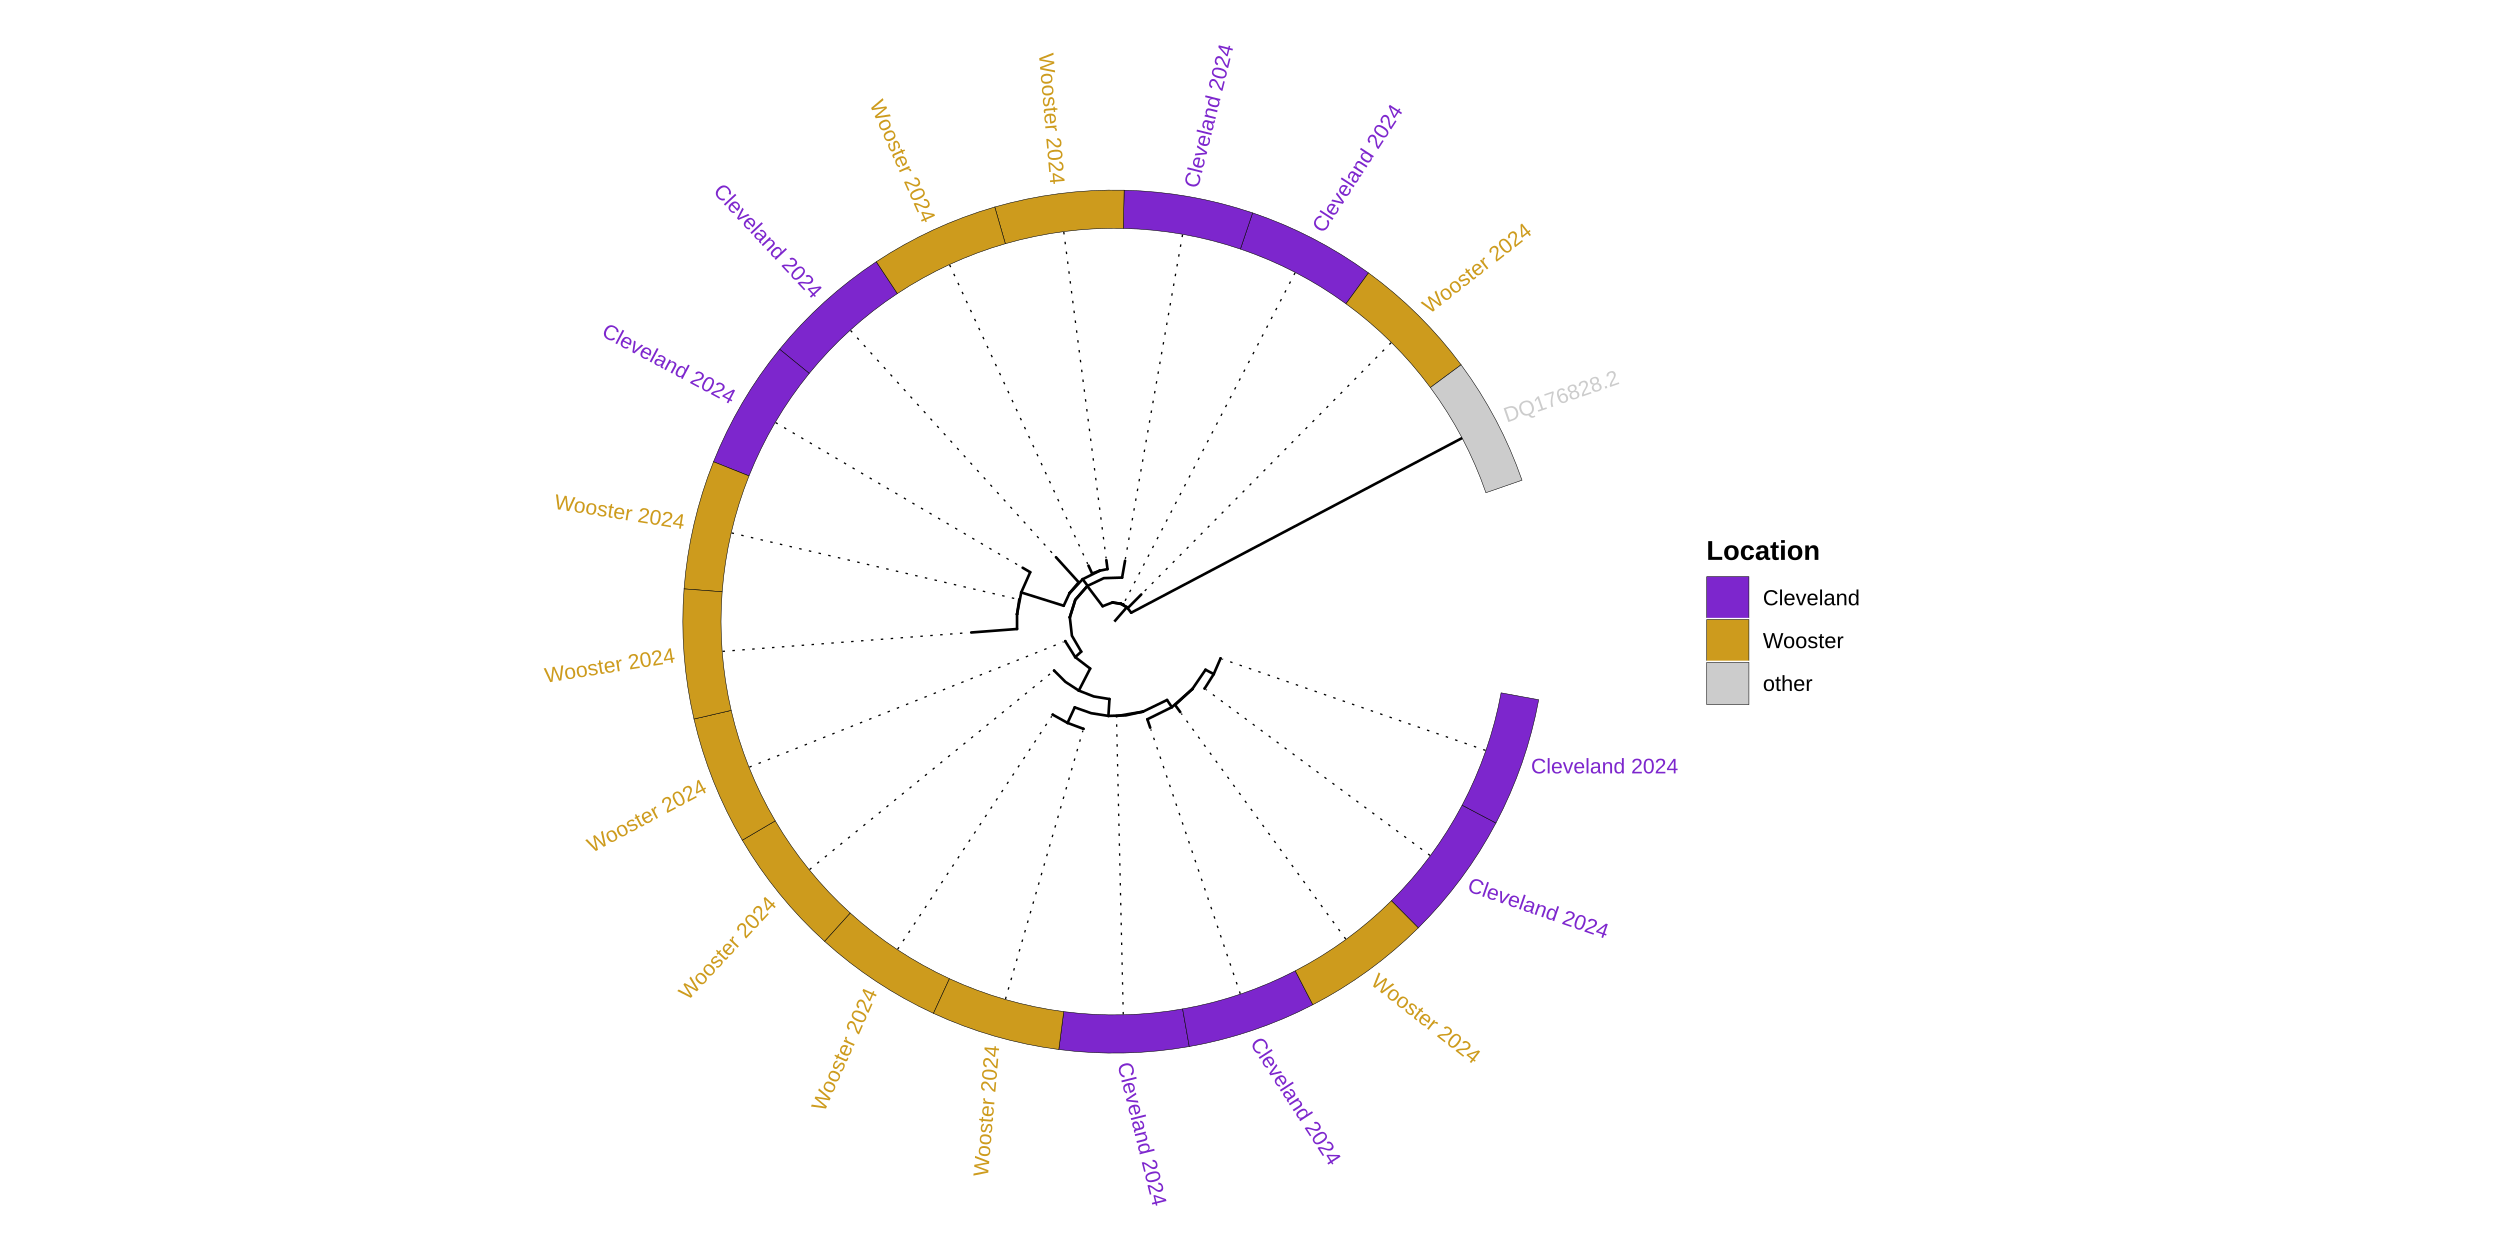
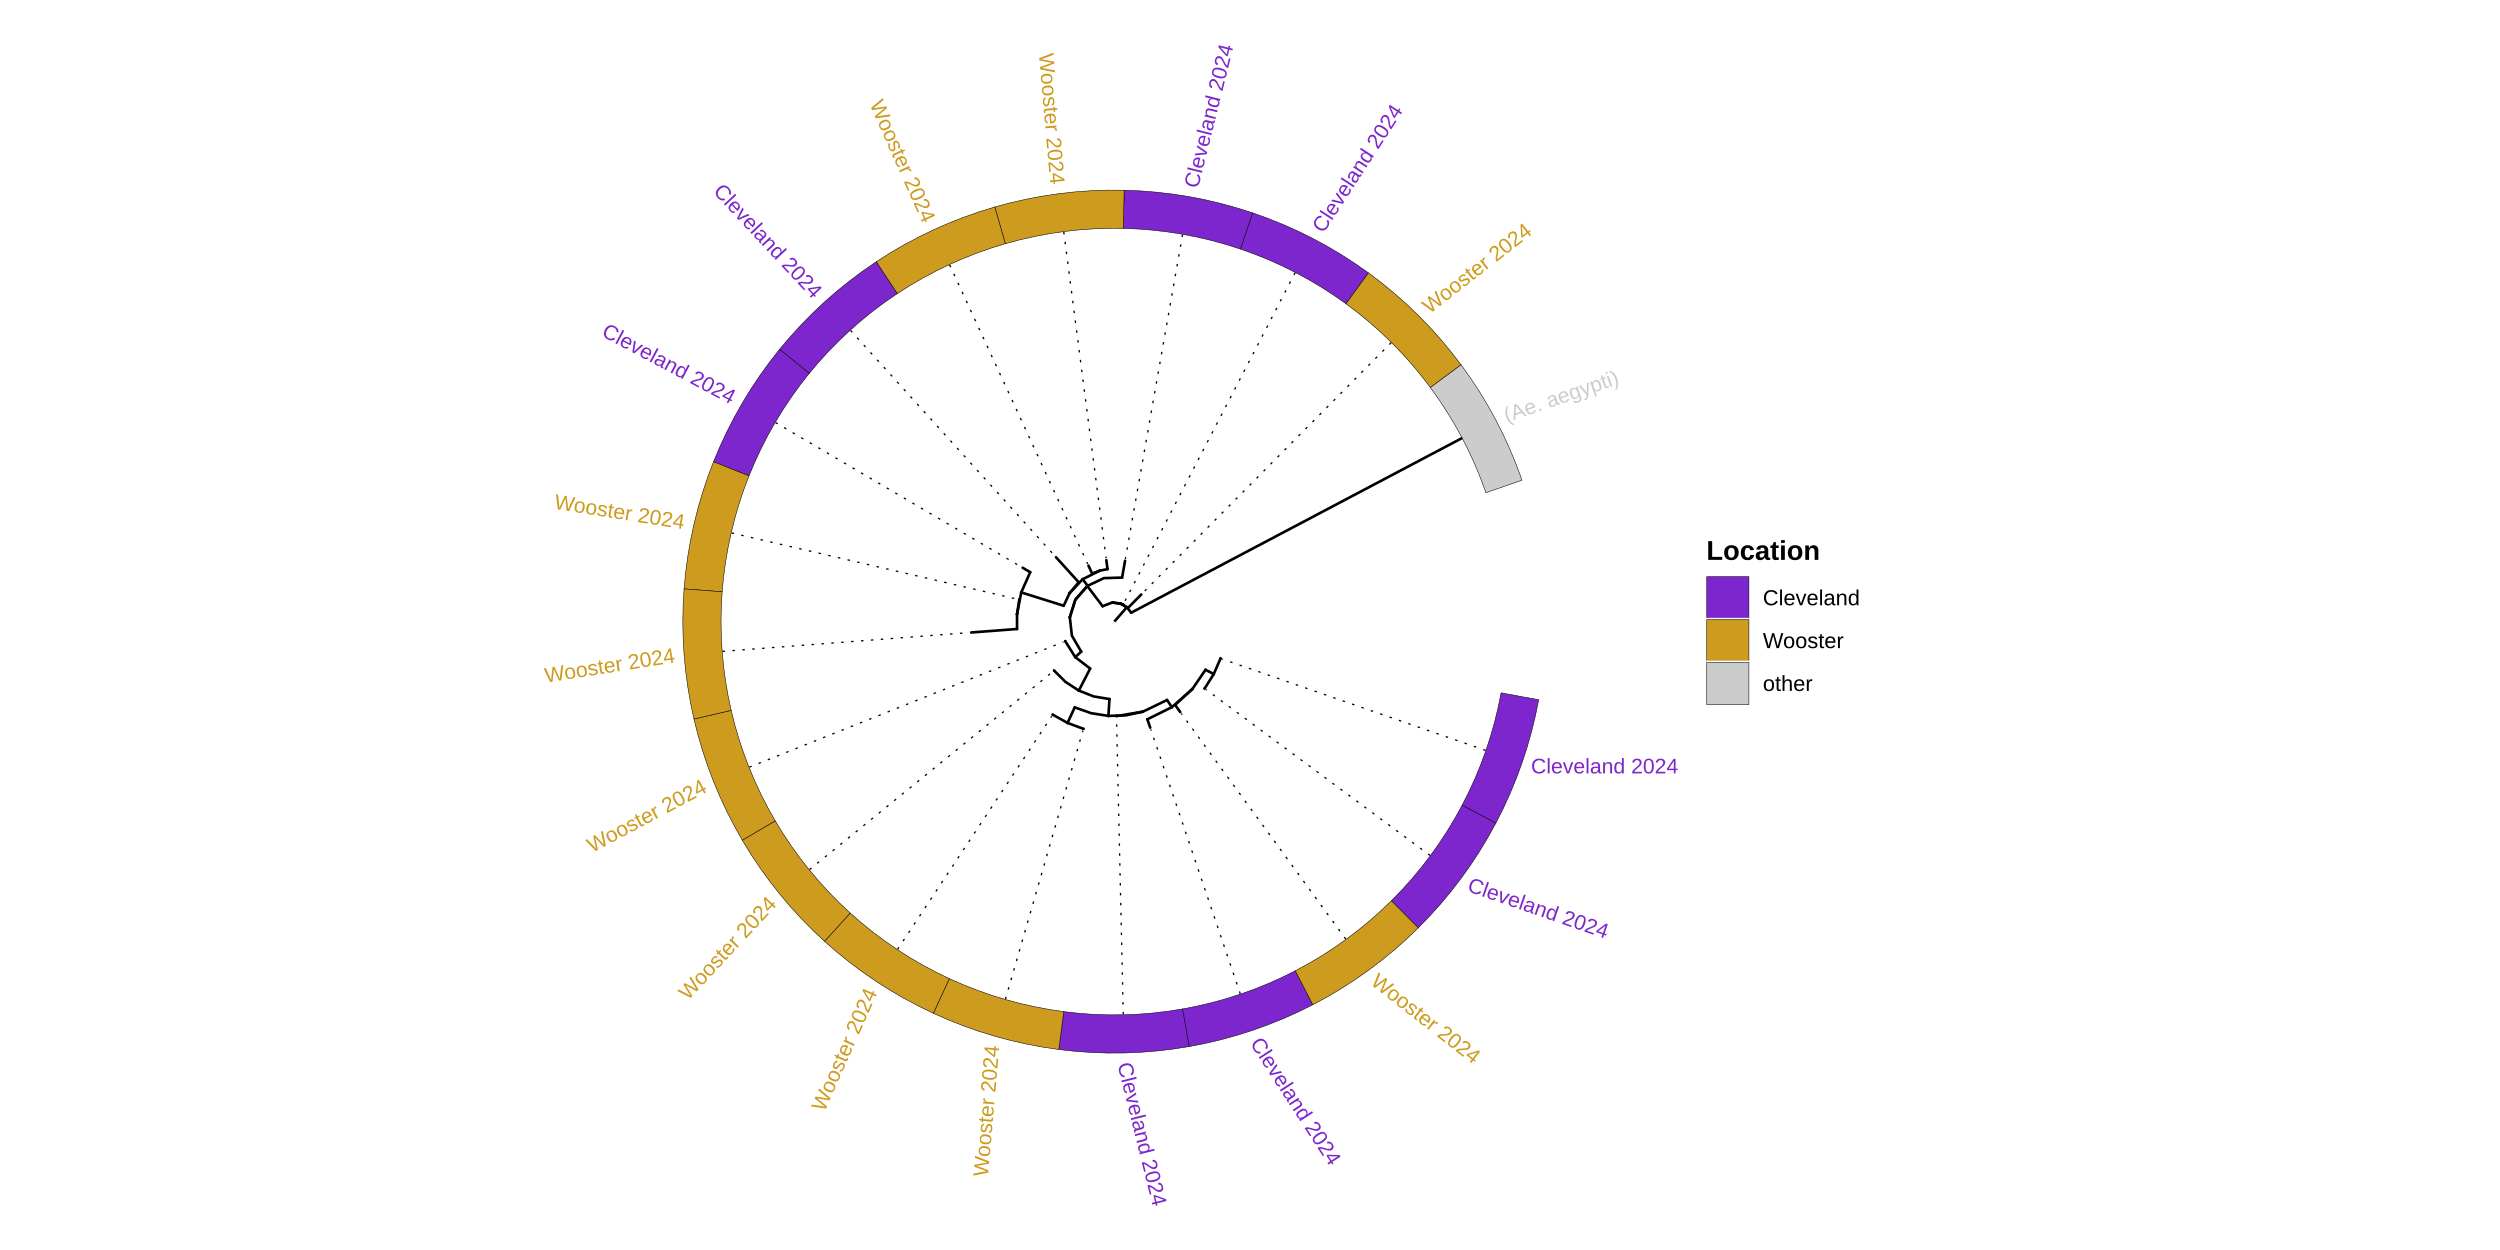
<svg xmlns="http://www.w3.org/2000/svg" width="1008.00pt" height="504.00pt" viewBox="0 0 1008.00 504.00">
  <g class="svglite">
    <defs>
      <style type="text/css">
    .svglite line, .svglite polyline, .svglite polygon, .svglite path, .svglite rect, .svglite circle {
      fill: none;
      stroke: #000000;
      stroke-linecap: round;
      stroke-linejoin: round;
      stroke-miterlimit: 10.00;
    }
    .svglite text {
      white-space: pre;
    }
    .svglite g.glyphgroup path {
      fill: inherit;
      stroke: none;
    }
  </style>
    </defs>
    <rect width="100%" height="100%" style="stroke: none; fill: #FFFFFF;" />
    <defs>
      <clipPath id="cpMC4wMHwxMDA4LjAwfDAuMDB8NTA0LjAw">
        <rect x="0.00" y="0.00" width="1008.00" height="504.00" />
      </clipPath>
    </defs>
    <g clip-path="url(#cpMC4wMHwxMDA4LjAwfDAuMDB8NTA0LjAw)">
</g>
    <defs>
      <clipPath id="cpMjI0LjI3fDc4My43M3wwLjAwfDUwNC4wMA==">
        <rect x="224.27" y="0.00" width="559.46" height="504.00" />
      </clipPath>
    </defs>
    <g clip-path="url(#cpMjI0LjI3fDc4My43M3wwLjAwfDUwNC4wMA==)">
      <rect x="224.27" y="0.00" width="559.46" height="504.00" style="stroke-width: 1.07; stroke: #FFFFFF; fill: #FFFFFF;" />
    </g>
    <g clip-path="url(#cpMC4wMHwxMDA4LjAwfDAuMDB8NTA0LjAw)">
      <rect x="227.01" y="28.35" width="444.57" height="444.57" style="stroke-width: 1.07; stroke: #FFFFFF; fill: #FFFFFF;" />
      <polyline points="485.72,277.60 485.72,277.60 " style="stroke-width: 1.07;" />
      <polyline points="492.12,265.48 492.12,265.48 " style="stroke-width: 1.07;" />
      <polyline points="450.16,288.72 450.16,288.72 " style="stroke-width: 1.07;" />
      <polyline points="425.02,270.38 425.02,270.38 " style="stroke-width: 1.07;" />
      <polyline points="429.51,258.52 429.51,258.52 " style="stroke-width: 1.07;" />
      <polyline points="452.88,243.71 452.88,243.71 " style="stroke-width: 1.07;" />
      <polyline points="454.72,245.17 460.14,239.71 " style="stroke-width: 1.07;" />
      <polyline points="456.10,247.04 461.55,244.16 467.00,241.29 472.44,238.41 477.89,235.54 483.34,232.66 488.78,229.79 494.23,226.91 499.67,224.04 505.12,221.16 510.57,218.29 516.01,215.41 521.46,212.54 526.91,209.67 532.35,206.79 537.80,203.92 543.25,201.04 548.69,198.17 554.14,195.29 559.58,192.42 565.03,189.54 570.48,186.67 575.92,183.79 581.37,180.92 586.82,178.04 592.26,175.17 " style="stroke-width: 1.07;" />
      <polyline points="452.43,232.88 453.62,226.10 " style="stroke-width: 1.07;" />
      <polyline points="434.93,234.78 430.36,229.73 425.78,224.68 " style="stroke-width: 1.07;" />
      <polyline points="415.38,230.71 412.35,228.93 " style="stroke-width: 1.07;" />
      <polyline points="410.97,241.75 410.97,241.75 " style="stroke-width: 1.07;" />
      <polyline points="410.07,253.61 403.92,254.08 397.77,254.55 391.61,255.02 " style="stroke-width: 1.07;" />
      <polyline points="446.55,229.46 446.08,225.86 " style="stroke-width: 1.07;" />
      <polyline points="440.35,231.25 438.87,228.06 " style="stroke-width: 1.07;" />
      <polyline points="424.47,288.16 424.47,288.16 " style="stroke-width: 1.07;" />
      <polyline points="436.83,293.87 436.83,293.87 " style="stroke-width: 1.07;" />
      <polyline points="462.62,290.01 463.76,293.38 " style="stroke-width: 1.07;" />
      <polyline points="473.79,284.23 475.87,287.09 " style="stroke-width: 1.07;" />
      <polyline points="454.35,244.82 454.35,244.82 " style="stroke-width: 1.07;" />
      <polyline points="486.07,270.04 489.38,271.79 " style="stroke-width: 1.07;" />
      <polyline points="480.73,277.83 480.74,277.84 " style="stroke-width: 1.07;" />
      <polyline points="470.55,282.24 472.49,285.13 " style="stroke-width: 1.07;" />
      <polyline points="460.82,286.94 460.82,286.94 " style="stroke-width: 1.07;" />
      <polyline points="447.34,281.86 446.91,288.65 " style="stroke-width: 1.07;" />
      <polyline points="439.55,269.57 434.98,278.45 " style="stroke-width: 1.07;" />
      <polyline points="435.95,262.75 433.53,264.95 " style="stroke-width: 1.07;" />
      <polyline points="431.35,248.90 431.35,248.90 " style="stroke-width: 1.07;" />
      <polyline points="444.58,244.43 438.39,236.28 " style="stroke-width: 1.07;" />
      <polyline points="448.63,242.96 448.63,242.87 " style="stroke-width: 1.07;" />
      <polyline points="438.51,236.18 436.53,233.53 " style="stroke-width: 1.07;" />
      <polyline points="431.32,239.13 431.27,239.10 " style="stroke-width: 1.07;" />
      <polyline points="428.88,244.24 420.32,241.55 411.76,238.87 " style="stroke-width: 1.07;" />
      <polyline points="410.07,247.65 410.07,247.65 " style="stroke-width: 1.07;" />
      <polyline points="443.38,230.12 443.38,230.12 " style="stroke-width: 1.07;" />
      <polyline points="433.33,285.22 430.43,291.48 " style="stroke-width: 1.07;" />
      <polyline points="451.92,243.39 451.92,243.39 " style="stroke-width: 1.07;" />
      <polyline points="489.38,271.79 485.72,277.60 " style="stroke-width: 1.07;" />
      <polyline points="489.38,271.79 492.12,265.48 " style="stroke-width: 1.07;" />
      <polyline points="460.82,286.94 450.16,288.72 " style="stroke-width: 1.07;" />
      <polyline points="434.98,278.45 429.58,274.93 425.02,270.38 " style="stroke-width: 1.07;" />
      <polyline points="433.53,264.95 429.51,258.52 " style="stroke-width: 1.07;" />
      <polyline points="448.63,242.87 452.88,243.71 " style="stroke-width: 1.07;" />
      <polyline points="451.92,243.39 454.72,245.17 " style="stroke-width: 1.07;" />
      <polyline points="454.35,244.82 456.10,247.04 " style="stroke-width: 1.07;" />
      <polyline points="438.39,236.28 445.05,233.11 452.43,232.88 " style="stroke-width: 1.07;" />
      <polyline points="431.27,239.10 434.93,234.78 " style="stroke-width: 1.07;" />
      <polyline points="411.76,238.87 415.38,230.71 " style="stroke-width: 1.07;" />
      <polyline points="410.07,247.65 410.97,241.75 " style="stroke-width: 1.07;" />
      <polyline points="410.07,247.65 410.07,253.61 " style="stroke-width: 1.07;" />
      <polyline points="443.38,230.12 446.55,229.46 " style="stroke-width: 1.07;" />
      <polyline points="443.38,230.12 440.35,231.25 " style="stroke-width: 1.07;" />
      <polyline points="430.43,291.48 424.47,288.16 " style="stroke-width: 1.07;" />
      <polyline points="430.43,291.48 436.83,293.87 " style="stroke-width: 1.07;" />
      <polyline points="472.49,285.13 462.62,290.01 " style="stroke-width: 1.07;" />
      <polyline points="480.74,277.84 473.79,284.23 " style="stroke-width: 1.07;" />
      <polyline points="454.35,244.82 454.35,244.82 " style="stroke-width: 1.07;" />
      <polyline points="480.74,277.84 486.07,270.04 " style="stroke-width: 1.07;" />
      <polyline points="472.49,285.13 480.73,277.83 " style="stroke-width: 1.07;" />
      <polyline points="460.82,286.94 470.55,282.24 " style="stroke-width: 1.07;" />
      <polyline points="446.91,288.65 453.95,288.44 460.82,286.94 " style="stroke-width: 1.07;" />
      <polyline points="434.98,278.45 440.98,280.80 447.34,281.86 " style="stroke-width: 1.07;" />
      <polyline points="433.53,264.95 439.55,269.57 " style="stroke-width: 1.07;" />
      <polyline points="431.35,248.90 432.19,256.31 435.95,262.75 " style="stroke-width: 1.07;" />
      <polyline points="438.39,236.28 433.55,241.86 431.35,248.90 " style="stroke-width: 1.07;" />
      <polyline points="448.63,242.87 444.58,244.43 " style="stroke-width: 1.07;" />
      <polyline points="451.92,243.39 448.63,242.96 " style="stroke-width: 1.07;" />
      <polyline points="431.35,248.90 433.59,241.78 438.51,236.18 " style="stroke-width: 1.07;" />
      <polyline points="436.53,233.53 431.32,239.13 " style="stroke-width: 1.07;" />
      <polyline points="431.27,239.10 428.88,244.24 " style="stroke-width: 1.07;" />
      <polyline points="411.76,238.87 410.07,247.65 " style="stroke-width: 1.07;" />
      <polyline points="436.53,233.53 443.38,230.12 " style="stroke-width: 1.07;" />
      <polyline points="446.91,288.65 439.96,287.56 433.33,285.22 " style="stroke-width: 1.07;" />
      <polyline points="454.35,244.82 451.92,243.39 " style="stroke-width: 1.07;" />
      <line x1="579.83" y1="347.30" x2="486.34" y2="278.06" style="stroke-width: 0.53; stroke-dasharray: 1.00,3.00; stroke-linecap: butt;" />
      <line x1="602.76" y1="303.86" x2="492.84" y2="265.74" style="stroke-width: 0.53; stroke-dasharray: 1.00,3.00; stroke-linecap: butt;" />
      <line x1="452.99" y1="413.02" x2="450.18" y2="289.49" style="stroke-width: 0.53; stroke-dasharray: 1.00,3.00; stroke-linecap: butt;" />
      <line x1="524.02" y1="106.41" x2="453.24" y2="243.02" style="stroke-width: 0.53; stroke-dasharray: 1.00,3.00; stroke-linecap: butt;" />
      <line x1="563.71" y1="135.34" x2="460.68" y2="239.16" style="stroke-width: 0.53; stroke-dasharray: 1.00,3.00; stroke-linecap: butt;" />
      <line x1="592.94" y1="174.81" x2="592.94" y2="174.81" style="stroke-width: 0.53; stroke-dasharray: 1.00,3.00; stroke-linecap: butt;" />
      <line x1="477.50" y1="90.67" x2="453.75" y2="225.34" style="stroke-width: 0.53; stroke-dasharray: 1.00,3.00; stroke-linecap: butt;" />
      <line x1="501.36" y1="404.49" x2="464.01" y2="294.11" style="stroke-width: 0.53; stroke-dasharray: 1.00,3.00; stroke-linecap: butt;" />
      <line x1="544.97" y1="381.89" x2="476.32" y2="287.71" style="stroke-width: 0.53; stroke-dasharray: 1.00,3.00; stroke-linecap: butt;" />
      <text transform="translate(579.72,347.62) rotate(-341)" style="font-size: 0.00px; font-family: &quot;Liberation Sans&quot;;" textLength="11.14px" lengthAdjust="spacingAndGlyphs">WB_Cleveland_2024_21</text>
      <text transform="translate(602.76,304.21) rotate(-360)" style="font-size: 0.00px; font-family: &quot;Liberation Sans&quot;;" textLength="11.14px" lengthAdjust="spacingAndGlyphs">WB_Cleveland_2024_22</text>
      <text transform="translate(452.66,413.10) rotate(-284)" style="font-size: 0.00px; font-family: &quot;Liberation Sans&quot;;" textLength="11.14px" lengthAdjust="spacingAndGlyphs">WB_Cleveland_2024_27</text>
      <text transform="translate(524.31,106.60) rotate(-57)" style="font-size: 0.00px; font-family: &quot;Liberation Sans&quot;;" textLength="11.14px" lengthAdjust="spacingAndGlyphs">WB_Cleveland_2024_28</text>
      <text transform="translate(563.93,135.61) rotate(-38)" style="font-size: 0.00px; font-family: &quot;Liberation Sans&quot;;" textLength="10.38px" lengthAdjust="spacingAndGlyphs">WB_Wooster_2024_35</text>
      <text transform="translate(593.06,175.14) rotate(-19)" style="font-size: 0.00px; font-family: &quot;Liberation Sans&quot;;" textLength="5.72px" lengthAdjust="spacingAndGlyphs">DQ176828.2</text>
      <text transform="translate(477.84,90.75) rotate(-76)" style="font-size: 0.00px; font-family: &quot;Liberation Sans&quot;;" textLength="11.14px" lengthAdjust="spacingAndGlyphs">WB_Cleveland_2024_23</text>
      <text transform="translate(501.07,404.68) rotate(-303)" style="font-size: 0.00px; font-family: &quot;Liberation Sans&quot;;" textLength="11.14px" lengthAdjust="spacingAndGlyphs">WB_Cleveland_2024_25</text>
      <text transform="translate(544.76,382.17) rotate(-322)" style="font-size: 0.00px; font-family: &quot;Liberation Sans&quot;;" textLength="10.38px" lengthAdjust="spacingAndGlyphs">WB_Wooster_2024_27</text>
      <line x1="323.30" y1="353.14" x2="424.43" y2="270.86" style="stroke-width: 0.53; stroke-dasharray: 1.00,3.00; stroke-linecap: butt;" />
      <line x1="298.42" y1="310.79" x2="428.79" y2="258.81" style="stroke-width: 0.53; stroke-dasharray: 1.00,3.00; stroke-linecap: butt;" />
      <line x1="340.24" y1="130.25" x2="425.27" y2="224.11" style="stroke-width: 0.53; stroke-dasharray: 1.00,3.00; stroke-linecap: butt;" />
      <line x1="309.25" y1="168.35" x2="411.69" y2="228.54" style="stroke-width: 0.53; stroke-dasharray: 1.00,3.00; stroke-linecap: butt;" />
      <line x1="291.06" y1="213.97" x2="410.22" y2="241.58" style="stroke-width: 0.53; stroke-dasharray: 1.00,3.00; stroke-linecap: butt;" />
      <line x1="287.33" y1="262.94" x2="390.85" y2="255.07" style="stroke-width: 0.53; stroke-dasharray: 1.00,3.00; stroke-linecap: butt;" />
      <line x1="428.40" y1="89.55" x2="445.98" y2="225.09" style="stroke-width: 0.53; stroke-dasharray: 1.00,3.00; stroke-linecap: butt;" />
      <line x1="381.21" y1="103.16" x2="438.55" y2="227.36" style="stroke-width: 0.53; stroke-dasharray: 1.00,3.00; stroke-linecap: butt;" />
      <line x1="359.70" y1="386.11" x2="424.05" y2="288.81" style="stroke-width: 0.53; stroke-dasharray: 1.00,3.00; stroke-linecap: butt;" />
      <line x1="404.29" y1="406.70" x2="436.61" y2="294.61" style="stroke-width: 0.53; stroke-dasharray: 1.00,3.00; stroke-linecap: butt;" />
      <text transform="translate(323.55,353.37) rotate(-407)" text-anchor="end" style="font-size: 0.00px; font-family: &quot;Liberation Sans&quot;;" textLength="10.38px" lengthAdjust="spacingAndGlyphs">WB_Wooster_2024_29</text>
      <text transform="translate(298.58,311.10) rotate(-388)" text-anchor="end" style="font-size: 0.00px; font-family: &quot;Liberation Sans&quot;;" textLength="10.38px" lengthAdjust="spacingAndGlyphs">WB_Wooster_2024_36</text>
      <text transform="translate(339.99,130.49) rotate(-313)" text-anchor="end" style="font-size: 0.00px; font-family: &quot;Liberation Sans&quot;;" textLength="11.14px" lengthAdjust="spacingAndGlyphs">WB_Cleveland_2024_24</text>
      <text transform="translate(309.08,168.65) rotate(-332)" text-anchor="end" style="font-size: 0.00px; font-family: &quot;Liberation Sans&quot;;" textLength="11.14px" lengthAdjust="spacingAndGlyphs">WB_Cleveland_2024_26</text>
      <text transform="translate(291.00,214.31) rotate(-351)" text-anchor="end" style="font-size: 0.00px; font-family: &quot;Liberation Sans&quot;;" textLength="10.38px" lengthAdjust="spacingAndGlyphs">WB_Wooster_2024_31</text>
      <text transform="translate(287.39,263.29) rotate(-369)" text-anchor="end" style="font-size: 0.00px; font-family: &quot;Liberation Sans&quot;;" textLength="10.38px" lengthAdjust="spacingAndGlyphs">WB_Wooster_2024_28</text>
      <text transform="translate(428.06,89.58) rotate(-275)" text-anchor="end" style="font-size: 0.00px; font-family: &quot;Liberation Sans&quot;;" textLength="10.38px" lengthAdjust="spacingAndGlyphs">WB_Wooster_2024_30</text>
      <text transform="translate(380.89,103.30) rotate(-294)" text-anchor="end" style="font-size: 0.00px; font-family: &quot;Liberation Sans&quot;;" textLength="10.38px" lengthAdjust="spacingAndGlyphs">WB_Wooster_2024_33</text>
      <text transform="translate(360.01,386.25) rotate(-426)" text-anchor="end" style="font-size: 0.00px; font-family: &quot;Liberation Sans&quot;;" textLength="10.38px" lengthAdjust="spacingAndGlyphs">WB_Wooster_2024_32</text>
      <text transform="translate(404.63,406.73) rotate(-445)" text-anchor="end" style="font-size: 0.00px; font-family: &quot;Liberation Sans&quot;;" textLength="10.38px" lengthAdjust="spacingAndGlyphs">WB_Wooster_2024_34</text>
      <line x1="592.20" y1="356.46" x2="486.34" y2="278.06" style="stroke-width: 0.00; stroke: #7D26CD; stroke-dasharray: 1.00,3.00; stroke-linecap: butt;" />
      <line x1="617.30" y1="308.91" x2="492.84" y2="265.74" style="stroke-width: 0.00; stroke: #7D26CD; stroke-dasharray: 1.00,3.00; stroke-linecap: butt;" />
      <line x1="453.34" y1="428.41" x2="450.18" y2="289.49" style="stroke-width: 0.00; stroke: #7D26CD; stroke-dasharray: 1.00,3.00; stroke-linecap: butt;" />
      <line x1="531.11" y1="92.74" x2="453.24" y2="243.02" style="stroke-width: 0.00; stroke: #7D26CD; stroke-dasharray: 1.00,3.00; stroke-linecap: butt;" />
      <line x1="480.17" y1="75.50" x2="453.75" y2="225.34" style="stroke-width: 0.00; stroke: #7D26CD; stroke-dasharray: 1.00,3.00; stroke-linecap: butt;" />
      <line x1="506.30" y1="419.07" x2="464.01" y2="294.11" style="stroke-width: 0.00; stroke: #7D26CD; stroke-dasharray: 1.00,3.00; stroke-linecap: butt;" />
      <line x1="574.56" y1="124.41" x2="460.68" y2="239.16" style="stroke-width: 0.00; stroke: #CD9B1D; stroke-dasharray: 1.00,3.00; stroke-linecap: butt;" />
      <line x1="554.04" y1="394.34" x2="476.32" y2="287.71" style="stroke-width: 0.00; stroke: #CD9B1D; stroke-dasharray: 1.00,3.00; stroke-linecap: butt;" />
      <line x1="606.56" y1="167.62" x2="592.94" y2="174.81" style="stroke-width: 0.00; stroke: #CCCCCC; stroke-dasharray: 1.00,3.00; stroke-linecap: butt;" />
      <text transform="translate(591.25,359.23) rotate(-341)" style="font-size: 8.54px;fill: #7D26CD; font-family: &quot;Liberation Sans&quot;;" textLength="59.33px" lengthAdjust="spacingAndGlyphs">Cleveland 2024</text>
      <text transform="translate(617.30,311.84) rotate(-360)" style="font-size: 8.54px;fill: #7D26CD; font-family: &quot;Liberation Sans&quot;;" textLength="59.33px" lengthAdjust="spacingAndGlyphs">Cleveland 2024</text>
      <text transform="translate(450.50,429.13) rotate(-284)" style="font-size: 8.54px;fill: #7D26CD; font-family: &quot;Liberation Sans&quot;;" textLength="59.33px" lengthAdjust="spacingAndGlyphs">Cleveland 2024</text>
      <text transform="translate(533.56,94.34) rotate(-57)" style="font-size: 8.54px;fill: #7D26CD; font-family: &quot;Liberation Sans&quot;;" textLength="59.33px" lengthAdjust="spacingAndGlyphs">Cleveland 2024</text>
      <text transform="translate(483.02,76.23) rotate(-76)" style="font-size: 8.54px;fill: #7D26CD; font-family: &quot;Liberation Sans&quot;;" textLength="59.33px" lengthAdjust="spacingAndGlyphs">Cleveland 2024</text>
      <text transform="translate(503.84,420.68) rotate(-303)" style="font-size: 8.54px;fill: #7D26CD; font-family: &quot;Liberation Sans&quot;;" textLength="59.33px" lengthAdjust="spacingAndGlyphs">Cleveland 2024</text>
      <text transform="translate(576.36,126.73) rotate(-38)" style="font-size: 8.54px;fill: #CD9B1D; font-family: &quot;Liberation Sans&quot;;" textLength="53.00px" lengthAdjust="spacingAndGlyphs">Wooster 2024</text>
      <text transform="translate(552.24,396.65) rotate(-322)" style="font-size: 8.54px;fill: #CD9B1D; font-family: &quot;Liberation Sans&quot;;" textLength="53.00px" lengthAdjust="spacingAndGlyphs">Wooster 2024</text>
-       <text transform="translate(607.51,170.40) rotate(-19)" style="font-size: 8.54px;fill: #CCCCCC; font-family: &quot;Liberation Sans&quot;;" textLength="48.42px" lengthAdjust="spacingAndGlyphs">DQ176828.2</text>
+       <text transform="translate(607.51,170.40) rotate(-19)" style="font-size: 8.54px;fill: #CCCCCC; font-family: &quot;Liberation Sans&quot;;" textLength="48.41px" lengthAdjust="spacingAndGlyphs">(Ae. aegypti)</text>
      <line x1="329.91" y1="118.84" x2="425.27" y2="224.11" style="stroke-width: 0.00; stroke: #7D26CD; stroke-dasharray: 1.00,3.00; stroke-linecap: butt;" />
      <line x1="295.97" y1="160.55" x2="411.69" y2="228.54" style="stroke-width: 0.00; stroke: #7D26CD; stroke-dasharray: 1.00,3.00; stroke-linecap: butt;" />
      <line x1="311.35" y1="362.85" x2="424.43" y2="270.86" style="stroke-width: 0.00; stroke: #CD9B1D; stroke-dasharray: 1.00,3.00; stroke-linecap: butt;" />
      <line x1="284.12" y1="316.49" x2="428.79" y2="258.81" style="stroke-width: 0.00; stroke: #CD9B1D; stroke-dasharray: 1.00,3.00; stroke-linecap: butt;" />
      <line x1="276.06" y1="210.50" x2="410.22" y2="241.58" style="stroke-width: 0.00; stroke: #CD9B1D; stroke-dasharray: 1.00,3.00; stroke-linecap: butt;" />
      <line x1="271.98" y1="264.11" x2="390.85" y2="255.07" style="stroke-width: 0.00; stroke: #CD9B1D; stroke-dasharray: 1.00,3.00; stroke-linecap: butt;" />
      <line x1="426.42" y1="74.28" x2="445.98" y2="225.09" style="stroke-width: 0.00; stroke: #CD9B1D; stroke-dasharray: 1.00,3.00; stroke-linecap: butt;" />
      <line x1="374.75" y1="89.18" x2="438.55" y2="227.36" style="stroke-width: 0.00; stroke: #CD9B1D; stroke-dasharray: 1.00,3.00; stroke-linecap: butt;" />
      <line x1="351.20" y1="398.95" x2="424.05" y2="288.81" style="stroke-width: 0.00; stroke: #CD9B1D; stroke-dasharray: 1.00,3.00; stroke-linecap: butt;" />
      <line x1="400.02" y1="421.49" x2="436.61" y2="294.61" style="stroke-width: 0.00; stroke: #CD9B1D; stroke-dasharray: 1.00,3.00; stroke-linecap: butt;" />
      <text transform="translate(327.75,120.83) rotate(-313)" text-anchor="end" style="font-size: 8.54px;fill: #7D26CD; font-family: &quot;Liberation Sans&quot;;" textLength="59.33px" lengthAdjust="spacingAndGlyphs">Cleveland 2024</text>
      <text transform="translate(294.58,163.13) rotate(-332)" text-anchor="end" style="font-size: 8.54px;fill: #7D26CD; font-family: &quot;Liberation Sans&quot;;" textLength="59.33px" lengthAdjust="spacingAndGlyphs">Cleveland 2024</text>
      <text transform="translate(313.51,364.84) rotate(-407)" text-anchor="end" style="font-size: 8.54px;fill: #CD9B1D; font-family: &quot;Liberation Sans&quot;;" textLength="53.00px" lengthAdjust="spacingAndGlyphs">Wooster 2024</text>
      <text transform="translate(285.51,319.07) rotate(-388)" text-anchor="end" style="font-size: 8.54px;fill: #CD9B1D; font-family: &quot;Liberation Sans&quot;;" textLength="53.00px" lengthAdjust="spacingAndGlyphs">Wooster 2024</text>
      <text transform="translate(275.57,213.39) rotate(-351)" text-anchor="end" style="font-size: 8.54px;fill: #CD9B1D; font-family: &quot;Liberation Sans&quot;;" textLength="53.00px" lengthAdjust="spacingAndGlyphs">Wooster 2024</text>
      <text transform="translate(272.46,267.01) rotate(-369)" text-anchor="end" style="font-size: 8.54px;fill: #CD9B1D; font-family: &quot;Liberation Sans&quot;;" textLength="53.00px" lengthAdjust="spacingAndGlyphs">Wooster 2024</text>
      <text transform="translate(423.49,74.52) rotate(-275)" text-anchor="end" style="font-size: 8.54px;fill: #CD9B1D; font-family: &quot;Liberation Sans&quot;;" textLength="53.00px" lengthAdjust="spacingAndGlyphs">Wooster 2024</text>
      <text transform="translate(372.07,90.36) rotate(-294)" text-anchor="end" style="font-size: 8.54px;fill: #CD9B1D; font-family: &quot;Liberation Sans&quot;;" textLength="53.00px" lengthAdjust="spacingAndGlyphs">Wooster 2024</text>
      <text transform="translate(353.89,400.13) rotate(-426)" text-anchor="end" style="font-size: 8.54px;fill: #CD9B1D; font-family: &quot;Liberation Sans&quot;;" textLength="53.00px" lengthAdjust="spacingAndGlyphs">Wooster 2024</text>
      <text transform="translate(402.94,421.74) rotate(-445)" text-anchor="end" style="font-size: 8.54px;fill: #CD9B1D; font-family: &quot;Liberation Sans&quot;;" textLength="53.00px" lengthAdjust="spacingAndGlyphs">Wooster 2024</text>
      <polyline points="454.35,244.82 449.30,250.63 " style="stroke-width: 1.07; stroke-linecap: butt;" />
      <polygon points="589.54,324.65 596.35,328.25 603.16,331.84 599.96,337.62 596.56,343.27 592.94,348.79 589.11,354.17 585.08,359.40 580.86,364.47 576.44,369.38 571.85,374.12 566.43,368.65 561.00,363.19 565.19,358.87 569.22,354.40 573.06,349.77 576.74,345.01 580.22,340.10 583.52,335.07 586.63,329.92 " style="stroke-width: 0.21; stroke-linecap: butt; stroke-linejoin: miter; fill: #7D26CD;" />
      <polygon points="605.25,279.35 612.83,280.75 620.40,282.14 619.08,288.61 617.51,295.02 615.71,301.37 613.67,307.65 611.38,313.84 608.87,319.94 606.13,325.95 603.16,331.84 596.35,328.25 589.54,324.65 592.25,319.28 594.75,313.81 597.04,308.25 599.12,302.60 600.98,296.88 602.63,291.09 604.05,285.25 " style="stroke-width: 0.21; stroke-linecap: butt; stroke-linejoin: miter; fill: #7D26CD;" />
      <polygon points="476.83,406.80 478.17,414.38 479.51,421.96 472.99,422.99 466.43,423.76 459.85,424.29 453.26,424.56 446.66,424.59 440.06,424.36 433.47,423.89 426.91,423.16 427.90,415.53 428.89,407.89 434.87,408.55 440.88,408.99 446.89,409.19 452.91,409.17 458.92,408.92 464.91,408.44 470.89,407.73 " style="stroke-width: 0.21; stroke-linecap: butt; stroke-linejoin: miter; fill: #7D26CD;" />
      <polygon points="342.83,368.16 337.66,373.86 332.49,379.57 327.68,375.04 323.05,370.34 318.60,365.47 314.34,360.43 310.27,355.23 306.40,349.88 302.74,344.39 299.29,338.76 305.93,334.86 312.57,330.96 315.71,336.09 319.05,341.10 322.57,345.97 326.28,350.71 330.17,355.30 334.22,359.75 338.44,364.03 " style="stroke-width: 0.21; stroke-linecap: butt; stroke-linejoin: miter; fill: #CD9B1D;" />
      <polygon points="312.57,330.96 305.93,334.86 299.29,338.76 296.06,333.01 293.04,327.13 290.25,321.15 287.69,315.07 285.36,308.89 283.27,302.63 281.42,296.30 279.81,289.90 287.31,288.16 294.81,286.42 296.27,292.25 297.96,298.03 299.87,303.74 301.99,309.37 304.33,314.91 306.87,320.36 309.62,325.72 " style="stroke-width: 0.21; stroke-linecap: butt; stroke-linejoin: miter; fill: #CD9B1D;" />
      <polygon points="500.13,100.42 502.59,93.12 505.06,85.83 511.27,88.07 517.40,90.53 523.42,93.23 529.34,96.16 535.14,99.31 540.82,102.67 546.36,106.25 551.77,110.03 547.24,116.26 542.70,122.48 537.77,119.03 532.72,115.76 527.54,112.70 522.25,109.83 516.86,107.16 511.37,104.70 505.79,102.45 " style="stroke-width: 0.21; stroke-linecap: butt; stroke-linejoin: miter; fill: #7D26CD;" />
      <polygon points="542.70,122.48 547.24,116.26 551.77,110.03 557.03,114.02 562.13,118.21 567.08,122.58 571.85,127.14 576.44,131.88 580.86,136.79 585.08,141.86 589.11,147.09 582.92,151.67 576.74,156.25 573.06,151.49 569.22,146.86 565.19,142.39 561.00,138.07 556.65,133.91 552.15,129.93 547.50,126.11 " style="stroke-width: 0.21; stroke-linecap: butt; stroke-linejoin: miter; fill: #CD9B1D;" />
      <polygon points="576.74,156.25 582.92,151.67 589.11,147.09 592.94,152.47 596.56,157.99 599.96,163.64 603.16,169.42 606.13,175.31 608.87,181.32 611.38,187.42 613.67,193.61 606.39,196.14 599.12,198.66 597.04,193.01 594.75,187.45 592.25,181.98 589.54,176.61 586.63,171.34 583.52,166.19 580.22,161.16 " style="stroke-width: 0.21; stroke-linecap: butt; stroke-linejoin: miter; fill: #CCCCCC;" />
      <polygon points="452.91,92.09 453.08,84.39 453.26,76.70 459.85,76.97 466.43,77.50 472.99,78.27 479.51,79.30 485.98,80.56 492.41,82.08 498.77,83.84 505.06,85.83 502.59,93.12 500.13,100.42 494.39,98.60 488.59,96.99 482.74,95.61 476.83,94.46 470.89,93.53 464.91,92.82 458.92,92.34 " style="stroke-width: 0.21; stroke-linecap: butt; stroke-linejoin: miter; fill: #7D26CD;" />
      <polygon points="326.28,150.55 320.31,145.69 314.34,140.83 318.60,135.79 323.05,130.92 327.68,126.22 332.49,121.69 337.46,117.36 342.60,113.21 347.89,109.26 353.33,105.52 357.57,111.94 361.82,118.36 356.86,121.77 352.04,125.37 347.36,129.15 342.83,133.10 338.44,137.23 334.22,141.51 330.17,145.96 " style="stroke-width: 0.21; stroke-linecap: butt; stroke-linejoin: miter; fill: #7D26CD;" />
      <polygon points="301.99,191.89 294.84,189.04 287.69,186.19 290.25,180.11 293.04,174.13 296.06,168.25 299.29,162.50 302.74,156.87 306.40,151.38 310.27,146.03 314.34,140.83 320.31,145.69 326.28,150.55 322.57,155.29 319.05,160.16 315.71,165.17 312.57,170.30 309.62,175.54 306.87,180.90 304.33,186.35 " style="stroke-width: 0.21; stroke-linecap: butt; stroke-linejoin: miter; fill: #7D26CD;" />
      <polygon points="291.17,238.61 283.49,238.02 275.82,237.44 276.44,230.87 277.32,224.33 278.44,217.82 279.81,211.37 281.42,204.96 283.27,198.63 285.36,192.37 287.69,186.19 294.84,189.04 301.99,191.89 299.87,197.52 297.96,203.23 296.27,209.01 294.81,214.84 293.56,220.73 292.54,226.65 291.74,232.62 " style="stroke-width: 0.21; stroke-linecap: butt; stroke-linejoin: miter; fill: #CD9B1D;" />
      <polygon points="294.81,286.42 287.31,288.16 279.81,289.90 278.44,283.44 277.32,276.93 276.44,270.39 275.82,263.82 275.44,257.23 275.32,250.63 275.44,244.03 275.82,237.44 283.49,238.02 291.17,238.61 290.83,244.61 290.71,250.63 290.83,256.65 291.17,262.65 291.74,268.64 292.54,274.61 293.56,280.53 " style="stroke-width: 0.21; stroke-linecap: butt; stroke-linejoin: miter; fill: #CD9B1D;" />
      <polygon points="405.35,98.26 403.22,90.86 401.09,83.46 407.46,81.76 413.90,80.29 420.39,79.07 426.91,78.10 433.47,77.37 440.06,76.90 446.66,76.67 453.26,76.70 453.08,84.39 452.91,92.09 446.89,92.07 440.88,92.27 434.87,92.71 428.89,93.37 422.94,94.25 417.03,95.37 411.16,96.70 " style="stroke-width: 0.21; stroke-linecap: butt; stroke-linejoin: miter; fill: #CD9B1D;" />
      <polygon points="361.82,118.36 357.57,111.94 353.33,105.52 358.90,101.98 364.60,98.66 370.43,95.55 376.37,92.67 382.41,90.02 388.55,87.60 394.78,85.41 401.09,83.46 403.22,90.86 405.35,98.26 399.60,100.03 393.93,102.03 388.33,104.24 382.82,106.65 377.41,109.28 372.10,112.11 366.90,115.13 " style="stroke-width: 0.21; stroke-linecap: butt; stroke-linejoin: miter; fill: #CD9B1D;" />
      <polygon points="382.82,394.61 379.59,401.60 376.37,408.59 370.43,405.71 364.60,402.60 358.90,399.28 353.33,395.74 347.89,392.00 342.60,388.05 337.46,383.90 332.49,379.57 337.66,373.86 342.83,368.16 347.36,372.11 352.04,375.89 356.86,379.49 361.82,382.90 366.90,386.13 372.10,389.15 377.41,391.98 " style="stroke-width: 0.21; stroke-linecap: butt; stroke-linejoin: miter; fill: #CD9B1D;" />
      <polygon points="428.89,407.89 427.90,415.53 426.91,423.16 420.39,422.19 413.90,420.97 407.46,419.50 401.09,417.80 394.78,415.85 388.55,413.66 382.41,411.24 376.37,408.59 379.59,401.60 382.82,394.61 388.33,397.03 393.93,399.23 399.60,401.23 405.35,403.00 411.16,404.56 417.03,405.89 422.94,407.01 " style="stroke-width: 0.21; stroke-linecap: butt; stroke-linejoin: miter; fill: #CD9B1D;" />
      <polygon points="522.25,391.43 525.79,398.27 529.34,405.10 523.42,408.03 517.40,410.73 511.27,413.19 505.06,415.43 498.77,417.42 492.41,419.18 485.98,420.70 479.51,421.96 478.17,414.38 476.83,406.80 482.74,405.65 488.59,404.27 494.39,402.66 500.13,400.84 505.79,398.81 511.37,396.56 516.86,394.10 " style="stroke-width: 0.21; stroke-linecap: butt; stroke-linejoin: miter; fill: #7D26CD;" />
      <polygon points="561.00,363.19 566.43,368.65 571.85,374.12 567.08,378.68 562.13,383.05 557.03,387.24 551.77,391.23 546.36,395.01 540.82,398.59 535.14,401.96 529.34,405.10 525.79,398.27 522.25,391.43 527.54,388.56 532.72,385.50 537.77,382.23 542.70,378.78 547.50,375.15 552.15,371.33 556.65,367.35 " style="stroke-width: 0.21; stroke-linecap: butt; stroke-linejoin: miter; fill: #CD9B1D;" />
      <rect x="682.54" y="211.57" width="72.84" height="78.13" style="stroke-width: 1.07; stroke: none; fill: #FFFFFF;" />
      <text x="688.02" y="225.75" style="font-size: 11.00px; font-weight: bold; font-family: &quot;Liberation Sans&quot;;" textLength="45.84px" lengthAdjust="spacingAndGlyphs">Location</text>
      <rect x="688.02" y="232.37" width="17.28" height="17.28" style="stroke-width: 1.07; stroke: #FFFFFF; fill: #FFFFFF;" />
      <rect x="688.16" y="232.52" width="17.00" height="17.00" style="stroke-width: 0.21; stroke-linecap: butt; stroke-linejoin: miter; fill: #7D26CD;" />
      <rect x="688.02" y="249.65" width="17.28" height="17.28" style="stroke-width: 1.07; stroke: #FFFFFF; fill: #FFFFFF;" />
      <rect x="688.16" y="249.80" width="17.00" height="17.00" style="stroke-width: 0.21; stroke-linecap: butt; stroke-linejoin: miter; fill: #CD9B1D;" />
      <rect x="688.02" y="266.93" width="17.28" height="17.28" style="stroke-width: 1.07; stroke: #FFFFFF; fill: #FFFFFF;" />
      <rect x="688.16" y="267.08" width="17.00" height="17.00" style="stroke-width: 0.21; stroke-linecap: butt; stroke-linejoin: miter; fill: #CCCCCC;" />
      <text x="710.78" y="244.04" style="font-size: 8.80px; font-family: &quot;Liberation Sans&quot;;" textLength="39.12px" lengthAdjust="spacingAndGlyphs">Cleveland</text>
      <text x="710.78" y="261.32" style="font-size: 8.80px; font-family: &quot;Liberation Sans&quot;;" textLength="32.56px" lengthAdjust="spacingAndGlyphs">Wooster</text>
      <text x="710.78" y="278.60" style="font-size: 8.80px; font-family: &quot;Liberation Sans&quot;;" textLength="20.03px" lengthAdjust="spacingAndGlyphs">other</text>
    </g>
  </g>
</svg>
